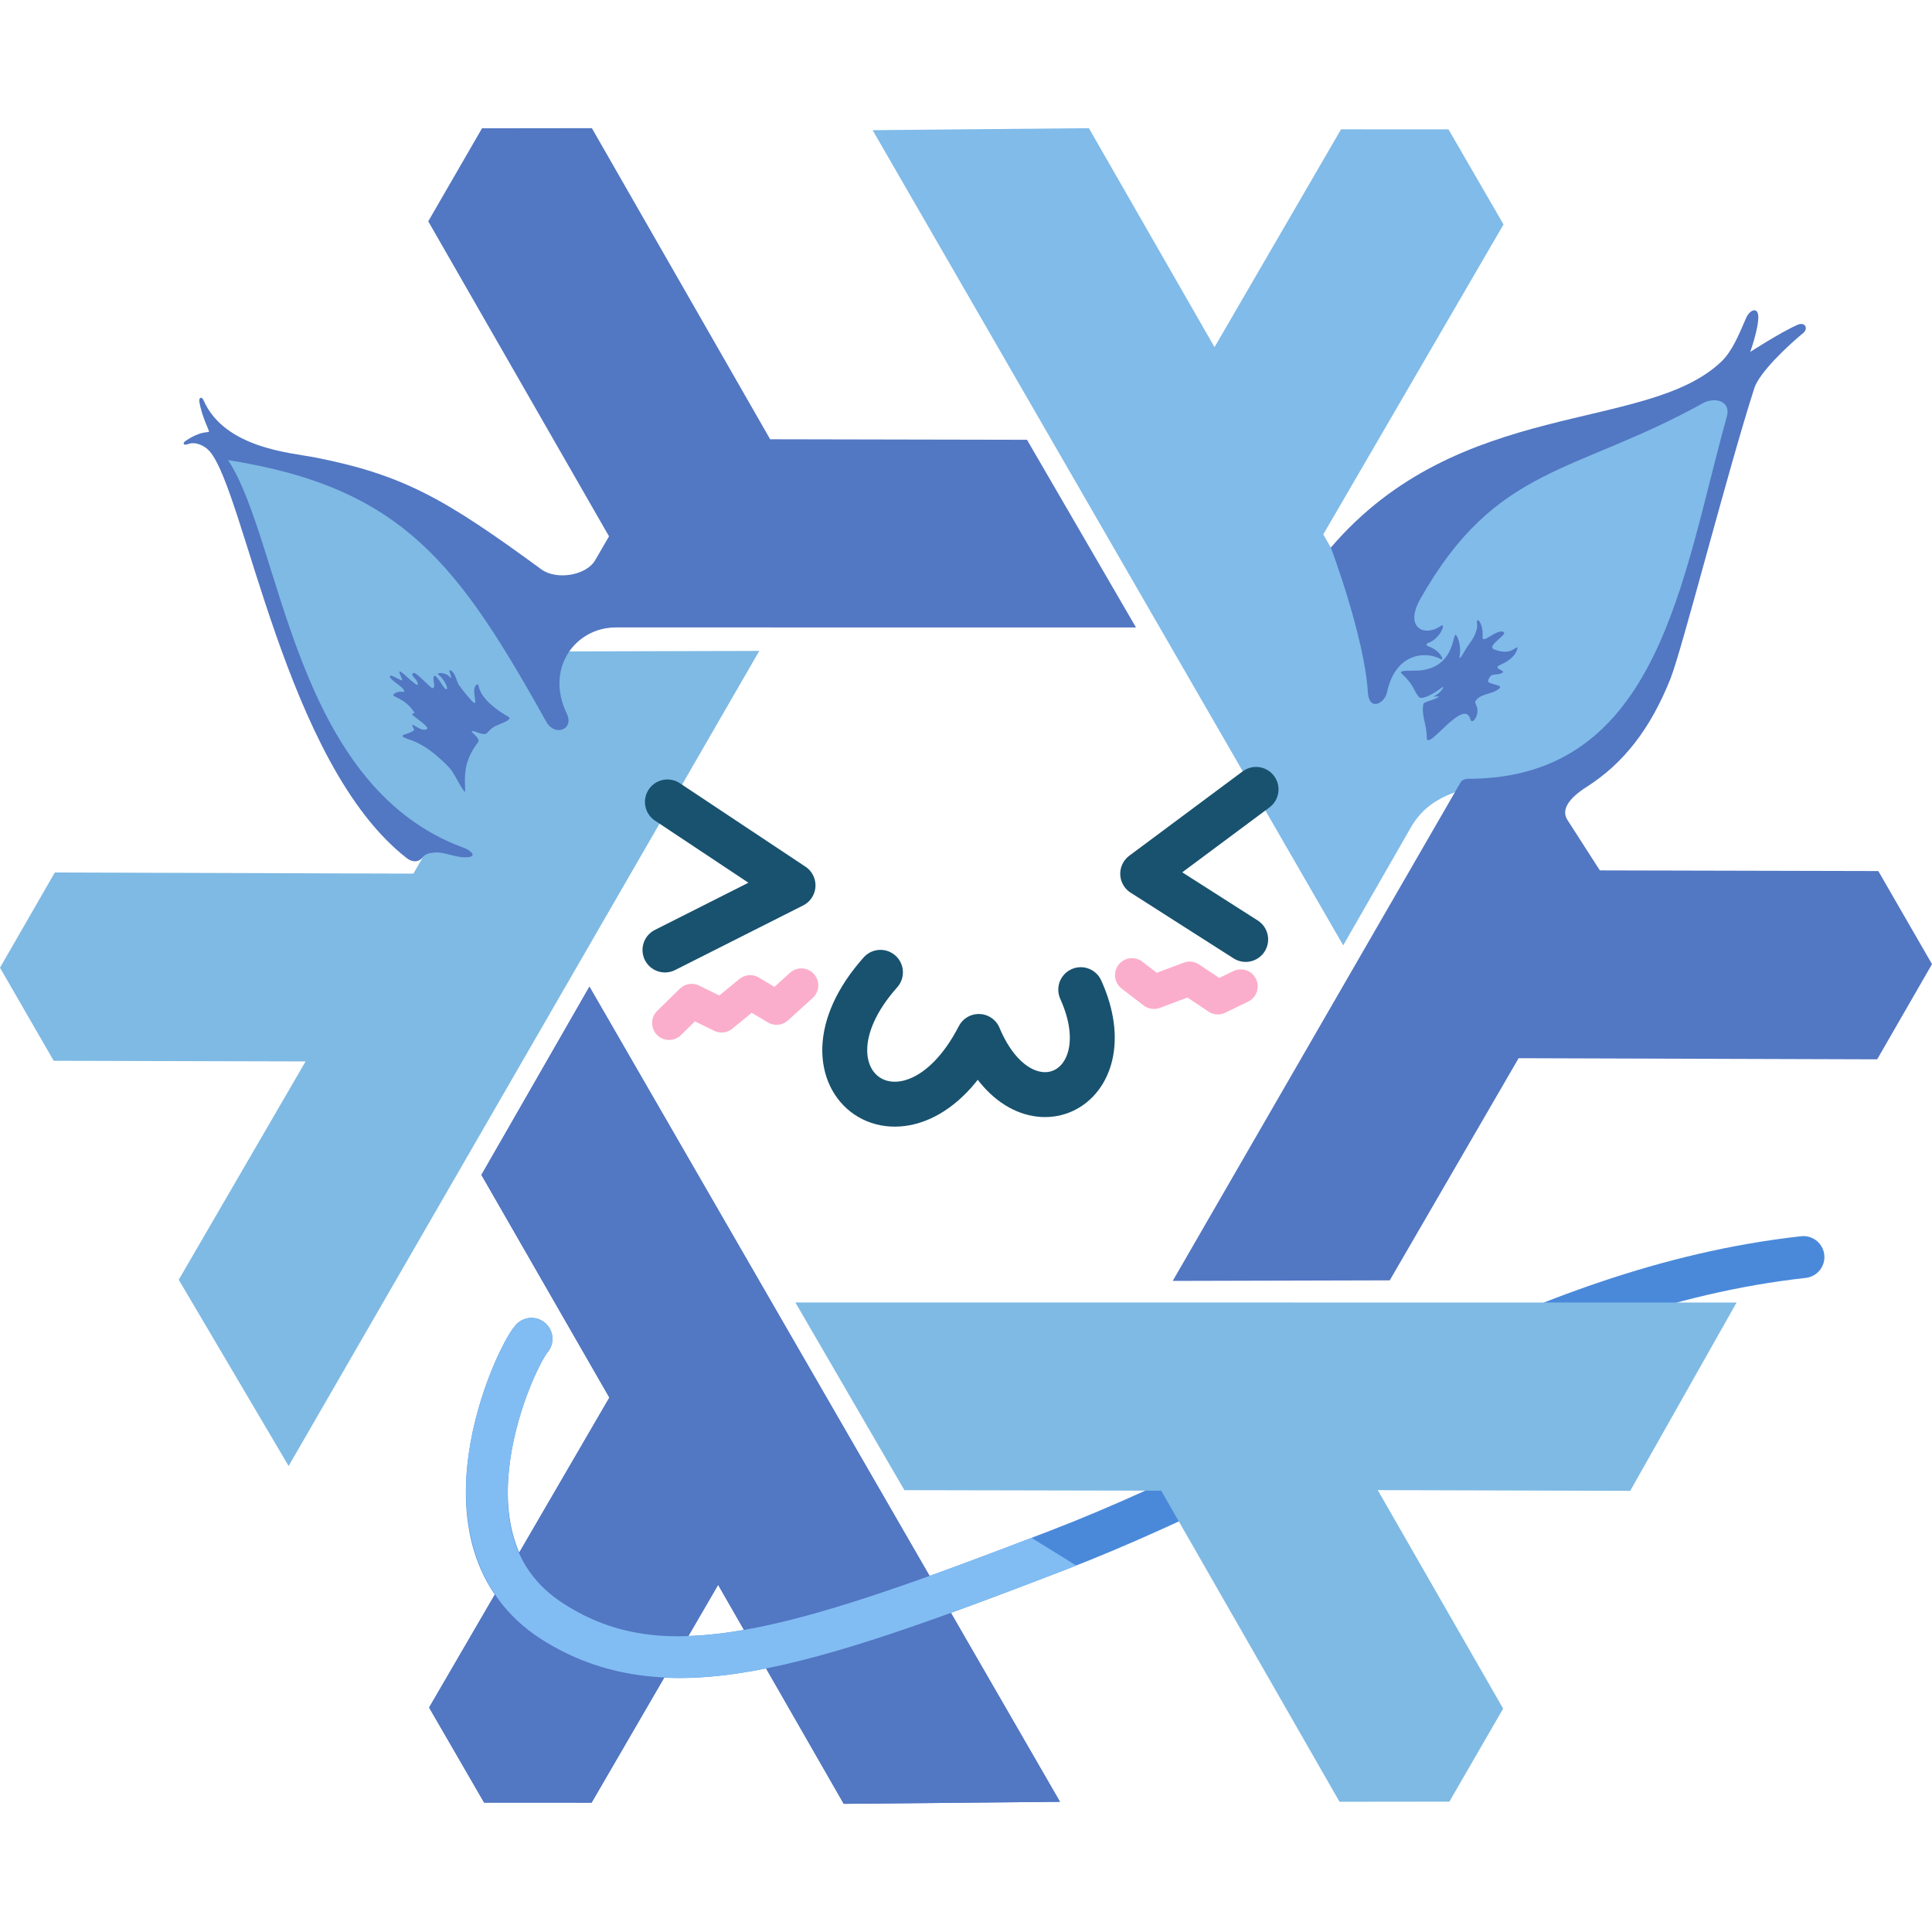
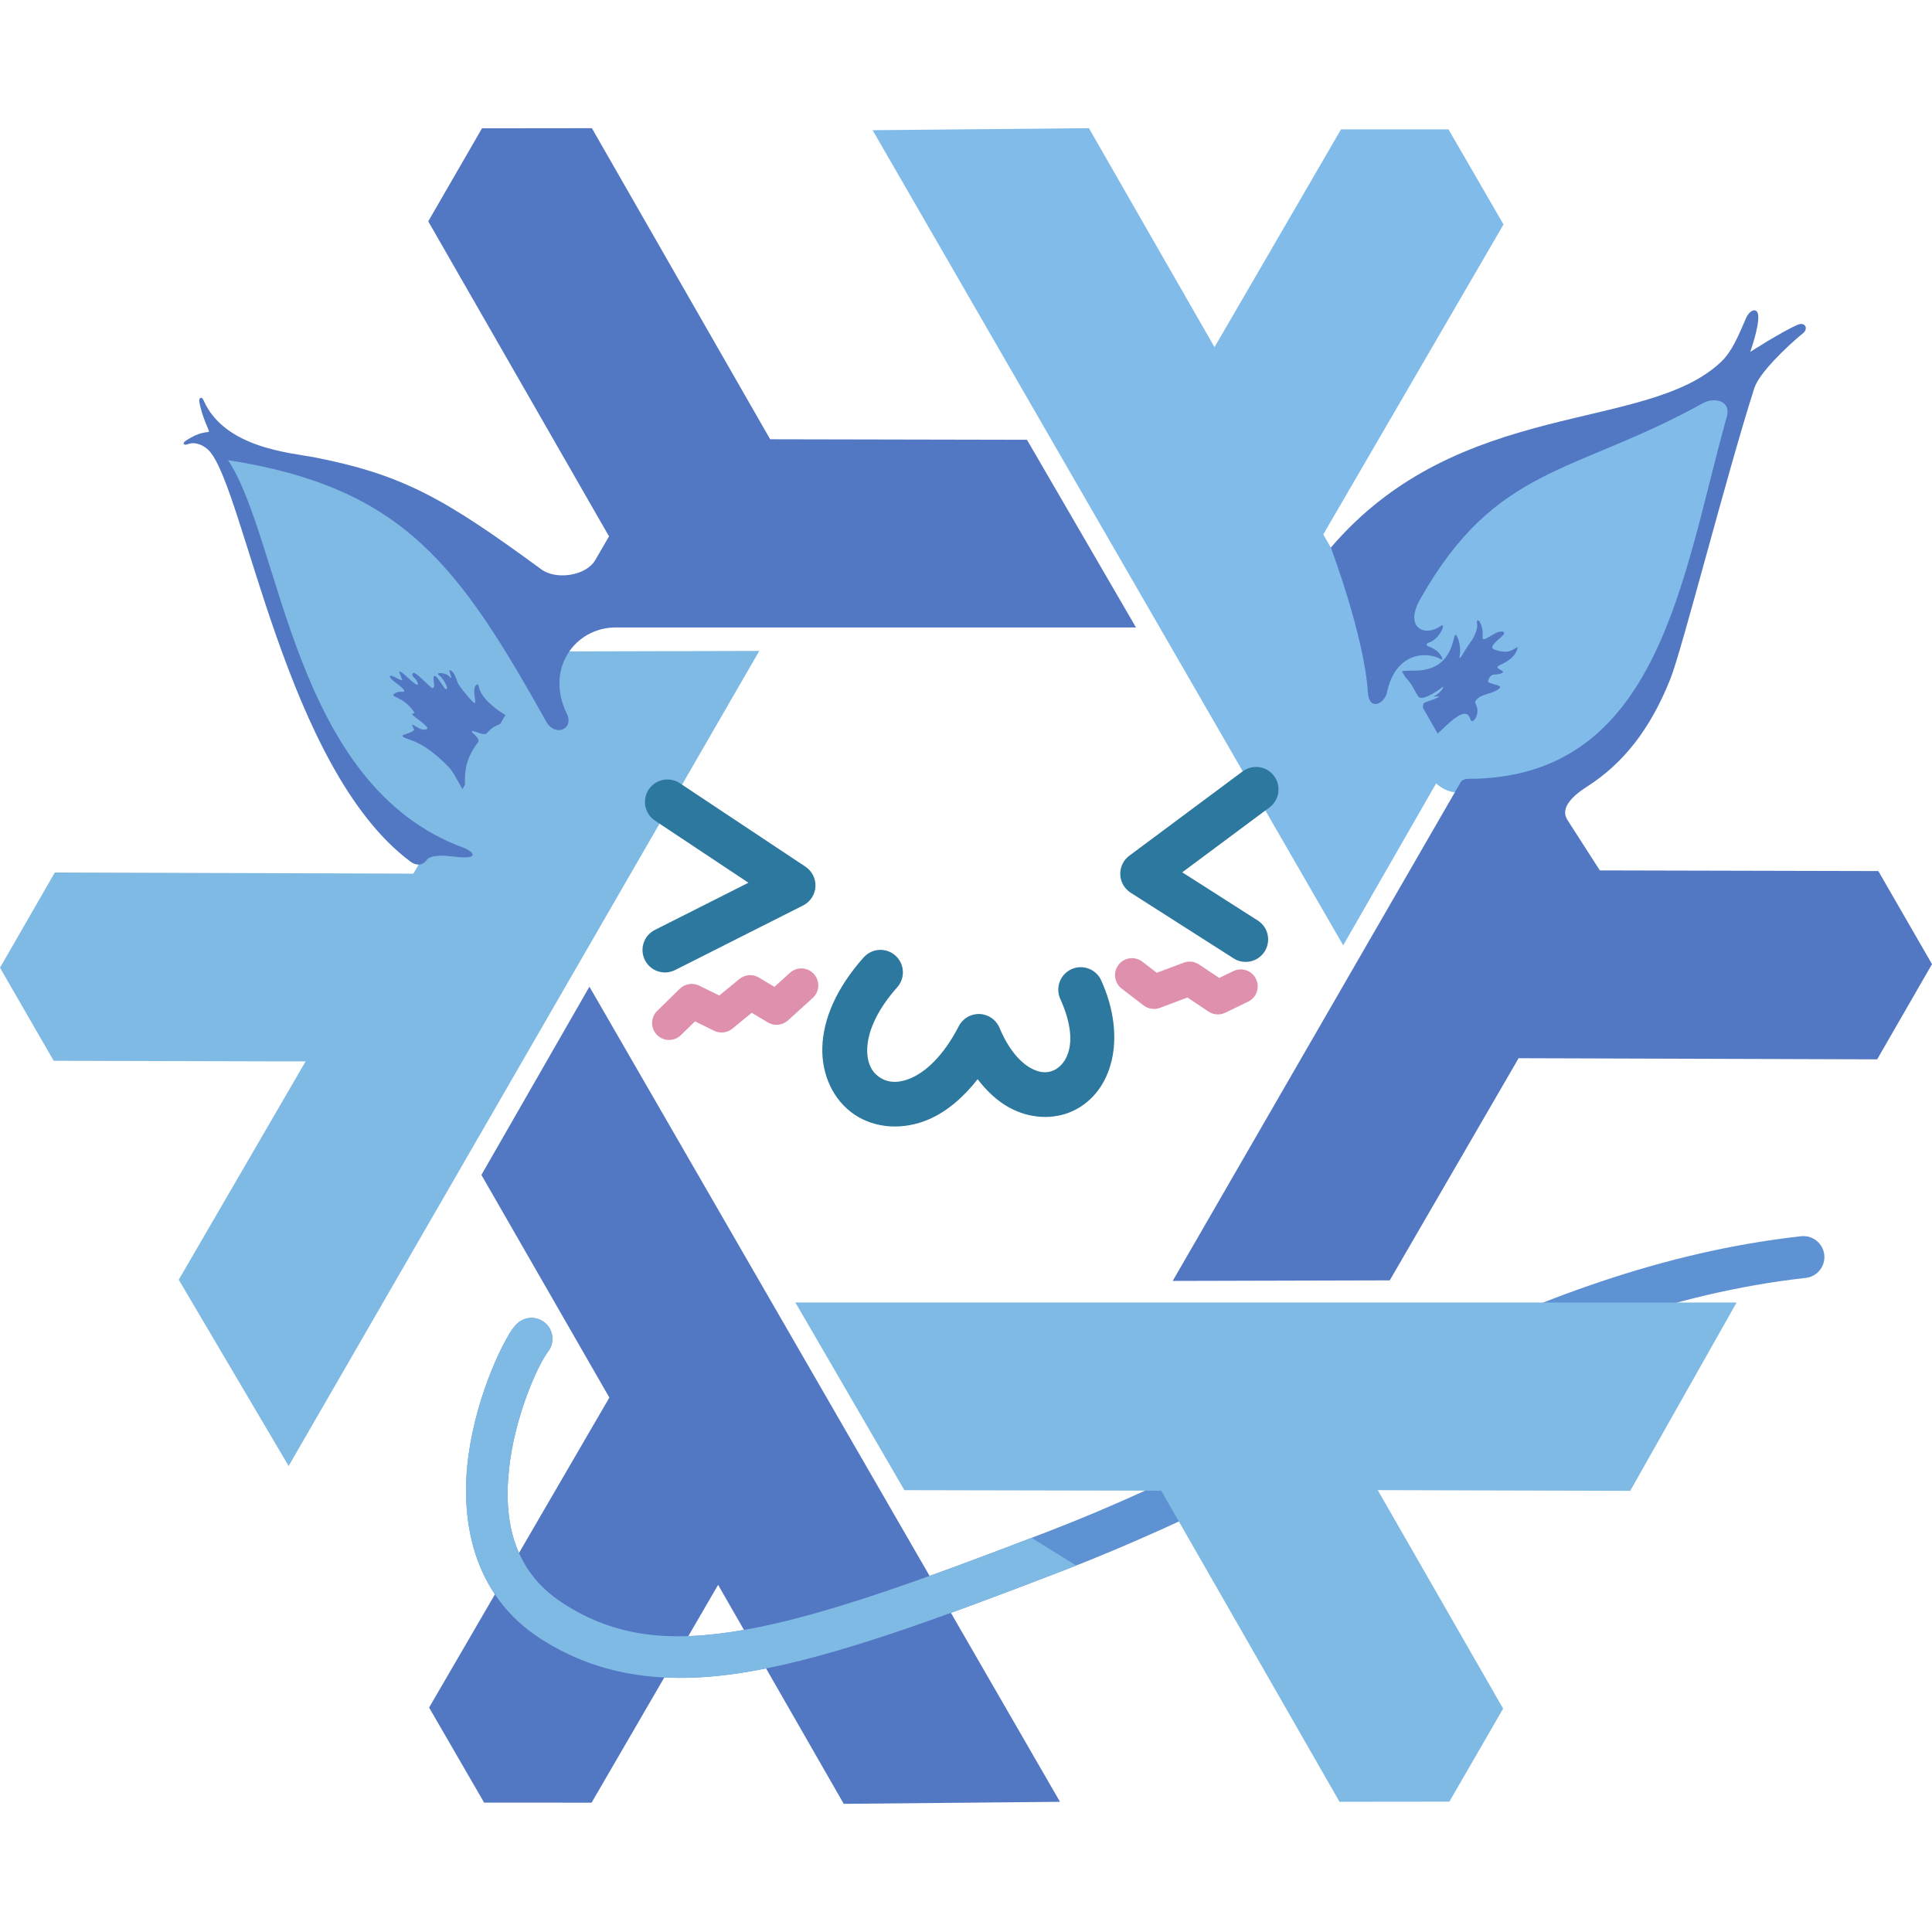
- <svg xmlns="http://www.w3.org/2000/svg" width="512mm" height="512mm" viewBox="0 0 512 512" version="1.1" id="svg5">
-   <defs id="defs2" />
-   <g id="layer10" style="display:inline">
-     <path style="display:inline;opacity:1;fill:none;fill-opacity:1;stroke:#4a89da;stroke-width:11.113;stroke-linecap:round;stroke-linejoin:round;stroke-miterlimit:4;stroke-dasharray:none;stroke-opacity:1" d="m 140.851,354.805 c -4.3,4.85 -27.287,53.858 5.531,74.876 29.571,18.939 64.799,7.799 133.862,-18.824 68.933,-26.573 124.642,-69.57 197.684,-77.72" id="path1902" />
+ <svg xmlns="http://www.w3.org/2000/svg" viewBox="0 0 512 512">
+   <path fill="#5f92d3" d="M477.311 327.615c-74.873 8.354-131.073 51.848-199.066 78.059-34.478 13.291-60.381 22.608-80.711 26.211-20.33 3.603-34.629 1.779-48.154-6.883-14.261-9.134-16.201-23.705-14.18-38.047 1.01-7.171 3.135-14.032 5.244-19.293 1.055-2.631 2.106-4.866 2.977-6.512.87-1.646 1.776-2.872 1.588-2.66a5.556 5.556 0 0 0-.471-7.842 5.556 5.556 0 0 0-7.844.471c-1.263 1.425-2.016 2.791-3.098 4.836-1.081 2.045-2.274 4.598-3.467 7.572-2.385 5.949-4.762 13.564-5.934 21.879-2.343 16.629.633 37.07 19.189 48.955 16.046 10.277 34.145 12.353 56.088 8.465s48.185-13.451 82.77-26.783c69.873-26.935 125.09-69.437 196.301-77.383a5.556 5.556 0 0 0 4.906-6.139 5.556 5.556 0 0 0-6.139-4.906z" overflow="visible" />
+   <path fill="#80bbe9" fill-rule="evenodd" d="M506.118-821.658c36.59-18.063 86.556-41.978 101.227-44.736-1.51 6.878-4.758 24.269-9.724 43.052-8.61 32.564-26.617 72.438-63.488 62.622-9.986-1.165-14.98-20.599-28.015-60.938z" color="#000" overflow="visible" style="isolation:auto;mix-blend-mode:normal;solid-color:#000;solid-opacity:1" transform="matrix(1.02052 0 0 1.02052 -159.5472 986.3069)" />
+   <path fill="#7ebae4" fill-rule="evenodd" d="M113.6 224.814C79.914 199.498 76.603 170.796 58.288 118.777c35.989 8.045 60.034 14.557 85.513 53.97z" color="#000" overflow="visible" style="isolation:auto;mix-blend-mode:normal;solid-color:#000;solid-opacity:1" />
+   <path fill="#5277c3" d="M376.657 177.636c9.614-1.163 8.098-11.235 9.391-9.101.794 1.311 1.056 3.764.828 4.945-.531 2.756 1.293-1.361 2.792-3.255 1.051-1.328 1.955-3.616 1.788-4.638-.452-2.774 1.74-.451 1.442 3.205-.175 2.142 3.706-2.169 5.503-1.332 1.466.682-4.884 3.759-2.338 4.686 1.233.449 2.751.762 3.887.443 1.516-.425 2.595-1.831 2.096-.402-.716 2.051-2.681 3.213-4.581 4.069-2.124.956 1.909 1.445.6 2.095-1.776.883-2.817-.413-3.704 2.005-.396 1.081 4.2 1.01 2.993 2.082-1.879 1.667-5.172 1.297-6.361 3.425-.261.467.555 1.269.551 2.375-.007 2.281-1.548 3.622-1.861 2.436-1.641-6.229-11.613 8.905-11.577 4.769.03-3.44-1.464-5.722-.919-8.788.129-.725 2.278-.915 3.917-1.852.956-.547-1.677.044-1.041-.297 2.222-1.193 2.773-2.884 2.168-2.399-1.735 1.392-5.46 3.675-6.304 2.514-1.541-2.121-1.203-3.07-4.474-6.119-1.165-1.086 3.135-.614 5.202-.864z" />
+   <path fill="#5277c3" d="M109.288 196.274c-1.925-.706-3.384-1.101-2.214-1.569.687-.275 2.014-.586 2.59-1.172.239-.243-.098-.458-.313-1.035-.562-1.509 2.011 1.613 3.783.71.854-.435-2.943-2.921-3.859-3.778-.358-.335.714-.342.554-.59-2.749-4.264-6.41-4.024-5.426-4.894 1.132-1.001 2.632-.462 2.703-.669.319-.93-3.337-2.79-3.729-3.797-.586-1.503 3.581 1.568 3.203.619l-.628-1.577c-1.043-2.619 5.175 4.61 4.763 2.629-.317-1.527-1.953-1.887-1.29-2.737.618-.792 4.643 4.043 5.223 3.959 1.097-.159-.464-3.213.643-3.264.468-.022 2.384 3.248 2.692 3.429 1.284.756-.11-2.488-1.723-3.672-.923-.678 1.77-.801 2.88.489 1.186 1.379-.429-1.896.025-1.766 1.6.459 1.638 2.83 2.576 4.123 1.252 1.727 2.876 3.638 3.498 4.234 1.899 1.818-.82-3.828 1.286-4.587.591-.213-.327 1.936 3.695 5.44 2.952 2.572 4.804 3.11 4.806 3.446.005.803-1.984 1.33-3.79 2.199-1.352.651-2.014 1.865-2.509 2.03-1.188.396-3.463-1.182-3.709-.606-.118.278 2.503 1.876 1.638 2.908-1.208 1.441-2.817 4.253-3.23 7.007-.606 4.04.29 6.823-.469 5.835-1.445-1.882-2.502-4.763-4.059-6.368-2.804-2.891-6.207-5.726-9.611-6.975z" />
+   <g fill-rule="evenodd" color="#000">
+     <path fill="#7ebae4" d="m362.885-628.243 244.414.012-27.622 48.897-65.562-.182 32.559 56.737-13.961 24.159-28.527.032-46.301-80.784-66.693-.135z" overflow="visible" style="isolation:auto;mix-blend-mode:normal;solid-color:#000;solid-opacity:1" transform="matrix(1.02052 0 0 1.02052 -159.5472 986.3069)" />
+     <path fill="#5277c3" d="M309.404-710.252 431.6-498.577l-56.157.527-32.624-56.869-32.856 56.565-27.902-.011-14.291-24.69 46.81-80.49-33.229-57.826z" overflow="visible" style="isolation:auto;mix-blend-mode:normal;solid-color:#000;solid-opacity:1" transform="matrix(1.02052 0 0 1.02052 -159.5472 986.3069)" />
+     <path fill="#80bbe9" d="m505.143-720.988-122.197-211.675 56.157-.527 32.624 56.869 32.856-56.565 27.902.011 14.291 24.69-46.81 80.49 33.229 57.826z" overflow="visible" style="isolation:auto;mix-blend-mode:normal;solid-color:#000;solid-opacity:1" transform="matrix(1.02052 0 0 1.02052 -159.5472 986.3069)" />
+     <path fill="#7ebae4" d="M353.509-797.443 231.292-585.78l-28.535-48.37 32.938-56.688-65.415-.172-13.941-24.17 14.236-24.721 93.112.294 33.464-57.69z" overflow="visible" style="isolation:auto;mix-blend-mode:normal;solid-color:#000;solid-opacity:1" transform="matrix(1.02052 0 0 1.02052 -159.5472 986.3069)" />
+     <path fill="#5277c3" d="m314.491-827.192-14.385-25.068-32.559-56.737 13.961-24.159 28.527-.032 46.301 80.784 66.693.135 28.306 48.735-135.059-.007c-10.591-.001-18.451 10.67-12.744 22.409 1.912 3.933-2.768 5.951-5.132 2.433-23.001-41.175-37.375-61.123-82.842-68.298 13.987 21.264 16.774 84.51 61.262 100.707 1.657.603 3.904 2.392.399 2.448-2.588.041-4.668-.561-6.907-.406-1.165.081-2.517.221-3.22 1.154-1.109 1.473-2.79 1.427-4.188.345-32.335-24.093-43.022-96.242-52.157-106.567-1.308-1.479-3.699-2.562-5.565-1.835-1.124.438-1.603-.181-.643-.831 3.946-2.673 5.807-2.085 6.06-2.394.168-.205-1.875-3.884-2.504-7.848-.142-.895.585-1.478 1.086-.332 5.478 12.514 22.782 13.662 28.921 14.863 23.198 4.541 34.083 10.965 58.848 29.094 3.809 2.788 11.585 1.669 13.954-2.414l3.585-6.181z" overflow="visible" style="isolation:auto;mix-blend-mode:normal;solid-color:#000;solid-opacity:1" transform="matrix(1.02052 0 0 1.02052 -159.5472 986.3069)" />
+     <path fill="#5277c3" d="M535.665-763.373 460.872-633.842l56.359-.146 33.464-57.69 93.112.294 14.236-24.721-13.941-24.17-72.313-.172-8.419-13.103c-1.81-2.817.727-5.867 5.019-8.6 9.613-6.122 16.575-15.142 21.722-28.038 3.032-7.597 14.568-52.925 21.779-75.46 1.288-4.027 8.514-10.893 12.719-14.356 1.361-1.121.513-2.978-1.474-2.12-4.222 1.823-12.294 7.039-12.294 7.039s2.218-6.191 2.088-9.262c-.104-2.45-2.194-1.748-3.143.424-1.989 4.552-3.626 8.689-6.538 11.442-19.577 18.51-67.938 9.155-101.313 48.208 0 0 8.708 23.054 9.609 37.522.323 5.189 4.376 2.862 4.946.158 2.25-10.684 10.43-10.796 14.128-8.648.755.439-.081-2.293-3.461-3.424-.547-.183-.432-.706.038-.853 3.129-.977 4.818-5.498 3.278-4.4-4.096 2.919-9.614.588-5.3-7.034 19.716-34.841 39.843-32.241 73.401-50.834 2.913-1.614 7.359-.691 6.187 3.508-11.678 41.836-17.451 94.056-67.258 94.056-.697 0-1.522.309-1.835.851z" overflow="visible" style="isolation:auto;mix-blend-mode:normal;solid-color:#000;solid-opacity:1" transform="matrix(1.02052 0 0 1.02052 -159.5472 986.3069)" />
  </g>
-   <g id="layer8" style="display:inline">
-     <g id="layer1-3-5" style="display:inline" transform="matrix(1.020523,0,0,1.020523,-159.5472,986.3069)">
-       <path style="color:#000000;clip-rule:nonzero;display:inline;overflow:visible;visibility:visible;opacity:1;isolation:auto;mix-blend-mode:normal;color-interpolation:sRGB;color-interpolation-filters:linearRGB;solid-color:#000000;solid-opacity:1;fill:#5277c3;fill-opacity:1;fill-rule:evenodd;stroke:none;stroke-width:3;stroke-linecap:butt;stroke-linejoin:round;stroke-miterlimit:4;stroke-dasharray:none;stroke-dashoffset:0;stroke-opacity:1;color-rendering:auto;image-rendering:auto;shape-rendering:auto;text-rendering:auto;enable-background:accumulate" d="m 309.404,-710.252 122.197,211.675 -56.157,0.527 -32.624,-56.869 -32.856,56.565 -27.902,-0.011 -14.291,-24.69 46.81,-80.49 -33.229,-57.826 z" id="path4861-0" />
-       <path style="color:#000000;clip-rule:nonzero;display:inline;overflow:visible;visibility:visible;opacity:1;isolation:auto;mix-blend-mode:normal;color-interpolation:sRGB;color-interpolation-filters:linearRGB;solid-color:#000000;solid-opacity:1;fill:#7ebae4;fill-opacity:1;fill-rule:evenodd;stroke:none;stroke-width:3;stroke-linecap:butt;stroke-linejoin:round;stroke-miterlimit:4;stroke-dasharray:none;stroke-dashoffset:0;stroke-opacity:1;color-rendering:auto;image-rendering:auto;shape-rendering:auto;text-rendering:auto;enable-background:accumulate" d="m 353.509,-797.443 -122.218,211.663 -28.535,-48.37 32.938,-56.688 -65.415,-0.172 -13.941,-24.17 14.236,-24.721 93.112,0.294 3.869,-6.67 c -33.008,-24.807 -36.253,-52.932 -54.199,-103.905 35.265,7.883 58.827,14.264 83.794,52.885 z" id="use4863-3" />
-       <path style="color:#000000;clip-rule:nonzero;display:inline;overflow:visible;visibility:visible;opacity:1;isolation:auto;mix-blend-mode:normal;color-interpolation:sRGB;color-interpolation-filters:linearRGB;solid-color:#000000;solid-opacity:1;fill:#7ebae4;fill-opacity:1;fill-rule:evenodd;stroke:none;stroke-width:3;stroke-linecap:butt;stroke-linejoin:round;stroke-miterlimit:4;stroke-dasharray:none;stroke-dashoffset:0;stroke-opacity:1;color-rendering:auto;image-rendering:auto;shape-rendering:auto;text-rendering:auto;enable-background:accumulate" d="m 362.885,-628.243 244.414,0.012 -27.622,48.897 -65.562,-0.182 32.559,56.737 -13.961,24.159 -28.527,0.032 -46.301,-80.784 -66.693,-0.135 z" id="use4865-6" />
-       <path style="color:#000000;clip-rule:nonzero;display:inline;overflow:visible;visibility:visible;opacity:1;isolation:auto;mix-blend-mode:normal;color-interpolation:sRGB;color-interpolation-filters:linearRGB;solid-color:#000000;solid-opacity:1;fill:#80bbe9;fill-opacity:1;fill-rule:evenodd;stroke:none;stroke-width:3;stroke-linecap:butt;stroke-linejoin:round;stroke-miterlimit:4;stroke-dasharray:none;stroke-dashoffset:0;stroke-opacity:1;color-rendering:auto;image-rendering:auto;shape-rendering:auto;text-rendering:auto;enable-background:accumulate" d="m 505.143,-720.989 -122.197,-211.675 56.157,-0.527 32.624,56.869 32.856,-56.565 27.902,0.011 14.291,24.69 -46.81,80.49 1.966,3.422 c 36.59,-18.063 90.741,-39.361 105.412,-42.12 -1.51,6.878 -4.758,24.269 -9.724,43.052 -8.61,32.564 -26.617,72.438 -63.488,62.622 -5.621,2.063 -8.976,4.857 -11.503,9.261 z" id="use4867-1" />
-       <path id="path4873-0" d="m 309.404,-710.252 122.197,211.675 -56.157,0.527 -32.624,-56.869 -32.856,56.565 -27.902,-0.011 -14.291,-24.69 46.81,-80.49 -33.229,-57.826 z" style="color:#000000;clip-rule:nonzero;display:inline;overflow:visible;visibility:visible;opacity:1;isolation:auto;mix-blend-mode:normal;color-interpolation:sRGB;color-interpolation-filters:linearRGB;solid-color:#000000;solid-opacity:1;fill:#5277c3;fill-opacity:1;fill-rule:evenodd;stroke:none;stroke-width:3;stroke-linecap:butt;stroke-linejoin:round;stroke-miterlimit:4;stroke-dasharray:none;stroke-dashoffset:0;stroke-opacity:1;color-rendering:auto;image-rendering:auto;shape-rendering:auto;text-rendering:auto;enable-background:accumulate" />
-       <path id="use4875-6" d="m 314.491,-827.192 -14.385,-25.068 -32.559,-56.737 13.961,-24.159 28.527,-0.032 46.301,80.784 66.693,0.135 28.306,48.735 -135.059,-0.007 c -10.591,-5.5e-4 -18.451,10.67 -12.744,22.409 1.912,3.933 -2.768,5.951 -5.132,2.433 -23.001,-41.175 -37.375,-61.123 -82.842,-68.298 13.987,21.264 16.774,84.51 61.262,100.707 1.657,0.603 3.904,2.392 0.399,2.448 -2.588,0.041 -5.562,-1.409 -7.801,-1.254 -1.165,0.081 -2.517,0.221 -3.22,1.154 -1.109,1.473 -2.79,1.427 -4.188,0.345 -31.602,-24.459 -42.129,-95.394 -51.263,-105.719 -1.308,-1.479 -3.699,-2.562 -5.565,-1.835 -1.124,0.438 -1.603,-0.181 -0.643,-0.831 3.946,-2.673 5.807,-2.085 6.06,-2.394 0.168,-0.205 -1.875,-3.884 -2.504,-7.848 -0.142,-0.895 0.585,-1.478 1.086,-0.332 5.478,12.514 22.782,13.662 28.921,14.863 23.198,4.541 34.083,10.965 58.848,29.094 3.809,2.788 11.585,1.669 13.954,-2.414 1e-4,-1.8e-4 3.585,-6.181 3.585,-6.181 z" style="color:#000000;clip-rule:nonzero;display:inline;overflow:visible;visibility:visible;opacity:1;isolation:auto;mix-blend-mode:normal;color-interpolation:sRGB;color-interpolation-filters:linearRGB;solid-color:#000000;solid-opacity:1;fill:#5277c3;fill-opacity:1;fill-rule:evenodd;stroke:none;stroke-width:3;stroke-linecap:butt;stroke-linejoin:round;stroke-miterlimit:4;stroke-dasharray:none;stroke-dashoffset:0;stroke-opacity:1;color-rendering:auto;image-rendering:auto;shape-rendering:auto;text-rendering:auto;enable-background:accumulate" />
-       <path id="use4877-3" d="m 535.665,-763.373 -74.793,129.53 56.359,-0.146 33.464,-57.69 93.112,0.294 14.236,-24.721 -13.941,-24.17 -72.313,-0.172 -8.419,-13.103 c -1.81,-2.817 0.727,-5.867 5.019,-8.6 9.613,-6.122 16.575,-15.142 21.722,-28.038 3.032,-7.597 14.568,-52.925 21.779,-75.46 1.288,-4.027 8.514,-10.893 12.719,-14.356 1.361,-1.121 0.513,-2.978 -1.474,-2.12 -4.222,1.823 -12.294,7.039 -12.294,7.039 0,0 2.218,-6.191 2.088,-9.262 -0.104,-2.45 -2.194,-1.748 -3.143,0.424 -1.989,4.552 -3.626,8.689 -6.538,11.442 -19.577,18.51 -67.938,9.155 -101.313,48.208 0,0 8.708,23.054 9.609,37.522 0.323,5.189 4.376,2.862 4.946,0.158 2.25,-10.684 10.43,-10.796 14.128,-8.648 0.755,0.439 -0.081,-2.293 -3.461,-3.424 -0.547,-0.183 -0.432,-0.706 0.038,-0.853 3.129,-0.977 4.818,-5.498 3.278,-4.4 -4.096,2.919 -9.614,0.588 -5.3,-7.034 19.716,-34.841 39.843,-32.241 73.401,-50.834 2.913,-1.614 7.359,-0.691 6.187,3.508 -11.678,41.836 -17.451,94.056 -67.258,94.056 -0.697,10e-6 -1.522,0.309 -1.835,0.851 z" style="color:#000000;clip-rule:nonzero;display:inline;overflow:visible;visibility:visible;opacity:1;isolation:auto;mix-blend-mode:normal;color-interpolation:sRGB;color-interpolation-filters:linearRGB;solid-color:#000000;solid-opacity:1;fill:#5277c3;fill-opacity:1;fill-rule:evenodd;stroke:none;stroke-width:3;stroke-linecap:butt;stroke-linejoin:round;stroke-miterlimit:4;stroke-dasharray:none;stroke-dashoffset:0;stroke-opacity:1;color-rendering:auto;image-rendering:auto;shape-rendering:auto;text-rendering:auto;enable-background:accumulate" />
-       <path style="fill:#5277c3;fill-opacity:1;stroke:none;stroke-width:0.259px;stroke-linecap:butt;stroke-linejoin:miter;stroke-opacity:1" d="m 263.429,-774.146 c -1.887,-0.692 -3.316,-1.079 -2.17,-1.538 0.673,-0.269 1.974,-0.574 2.538,-1.148 0.234,-0.238 -0.096,-0.448 -0.307,-1.014 -0.551,-1.479 1.971,1.58 3.707,0.696 0.837,-0.426 -2.883,-2.862 -3.782,-3.702 -0.351,-0.328 0.699,-0.335 0.543,-0.578 -2.693,-4.179 -6.281,-3.943 -5.316,-4.796 1.109,-0.981 2.579,-0.453 2.649,-0.656 0.312,-0.911 -3.27,-2.734 -3.654,-3.72 -0.574,-1.472 3.509,1.537 3.139,0.607 l -0.616,-1.546 c -1.022,-2.567 5.071,4.517 4.667,2.576 -0.311,-1.496 -1.913,-1.849 -1.264,-2.682 0.605,-0.776 4.549,3.962 5.118,3.879 1.075,-0.156 -0.455,-3.148 0.63,-3.198 0.458,-0.021 2.336,3.182 2.638,3.36 1.258,0.741 -0.108,-2.438 -1.689,-3.599 -0.904,-0.664 1.735,-0.785 2.822,0.48 1.162,1.351 -0.42,-1.858 0.024,-1.731 1.568,0.449 1.605,2.773 2.524,4.04 1.227,1.692 2.818,3.565 3.428,4.148 1.861,1.781 -0.803,-3.751 1.26,-4.494 0.579,-0.209 -0.32,1.897 3.62,5.33 2.892,2.52 4.707,3.047 4.71,3.377 0.005,0.787 -1.944,1.303 -3.714,2.155 -1.325,0.638 -1.973,1.827 -2.458,1.989 -1.165,0.388 -3.394,-1.158 -3.634,-0.594 -0.116,0.272 2.453,1.839 1.605,2.85 -1.184,1.412 -2.76,4.168 -3.165,6.866 -0.594,3.958 0.284,6.686 -0.46,5.718 -1.416,-1.844 -2.452,-4.667 -3.977,-6.24 -2.748,-2.833 -6.082,-5.611 -9.418,-6.834 z" id="path1427" />
-     </g>
-     <path style="fill:#5277c3;fill-opacity:1;stroke:none;stroke-width:0.529;stroke-linecap:round;stroke-linejoin:round;stroke-miterlimit:4;stroke-dasharray:none;stroke-opacity:1" d="m 376.657,177.636 c 9.614,-1.163 8.098,-11.235 9.391,-9.101 0.794,1.311 1.056,3.764 0.828,4.945 -0.531,2.756 1.293,-1.361 2.792,-3.255 1.051,-1.328 1.955,-3.616 1.788,-4.638 -0.452,-2.774 1.74,-0.451 1.442,3.205 -0.175,2.142 3.706,-2.169 5.503,-1.332 1.466,0.682 -4.884,3.759 -2.338,4.686 1.233,0.449 2.751,0.762 3.887,0.443 1.516,-0.425 2.595,-1.831 2.096,-0.402 -0.716,2.051 -2.681,3.213 -4.581,4.069 -2.124,0.956 1.909,1.445 0.6,2.095 -1.776,0.883 -2.817,-0.413 -3.704,2.005 -0.396,1.081 4.2,1.01 2.993,2.082 -1.879,1.667 -5.172,1.297 -6.361,3.425 -0.261,0.467 0.555,1.269 0.551,2.375 -0.007,2.281 -1.548,3.622 -1.861,2.436 -1.641,-6.229 -11.613,8.905 -11.577,4.769 0.03,-3.44 -1.464,-5.722 -0.919,-8.788 0.129,-0.725 2.278,-0.915 3.917,-1.852 0.956,-0.547 -1.677,0.044 -1.041,-0.297 2.222,-1.193 2.773,-2.884 2.168,-2.399 -1.735,1.392 -5.46,3.675 -6.304,2.514 -1.541,-2.121 -1.203,-3.07 -4.474,-6.119 -1.165,-1.086 3.135,-0.614 5.202,-0.864 z" id="path15418" />
-   </g>
-   <g id="layer4" style="display:inline">
-     <path style="fill:none;stroke:#18526f;stroke-width:11.906;stroke-linecap:round;stroke-linejoin:round;stroke-miterlimit:4;stroke-dasharray:none;stroke-opacity:1" d="m 176.873,212.52 33.287,22.118 -33.936,17.119" id="path1892" />
-     <path style="fill:none;stroke:#18526f;stroke-width:11.906;stroke-linecap:round;stroke-linejoin:round;stroke-miterlimit:4;stroke-dasharray:none;stroke-opacity:1" d="m 332.866,209.2 -30.037,22.349 27.287,17.412" id="path1894" />
-     <path style="fill:none;stroke:#18526f;stroke-width:11.906;stroke-linecap:round;stroke-linejoin:round;stroke-miterlimit:4;stroke-dasharray:none;stroke-opacity:1" d="m 233.329,257.677 c -25.952,29.149 7.755,52.526 26.058,16.994 11.586,27.733 39.266,14.643 27.022,-12.401" id="path1896" />
-     <path style="fill:none;stroke:#fbaecb;stroke-width:8.996;stroke-linecap:round;stroke-linejoin:round;stroke-miterlimit:4;stroke-dasharray:none;stroke-opacity:1" d="m 177.309,271.104 6,-5.868 7.92,3.894 7.576,-6.208 6.991,4.17 6.562,-5.955" id="path1898" />
-     <path style="fill:none;stroke:#fbaecb;stroke-width:8.996;stroke-linecap:round;stroke-linejoin:round;stroke-miterlimit:4;stroke-dasharray:none;stroke-opacity:1" d="m 299.987,258.421 5.815,4.464 9.468,-3.556 7.481,5.008 6.06,-2.941" id="path1900" />
-   </g>
-   <g id="layer9" style="display:inline">
-     <path id="path52097" style="color:#000000;opacity:1;fill:#81bdf3;fill-opacity:1;stroke:none;stroke-width:1;stroke-linecap:round;stroke-linejoin:round;-inkscape-stroke:none" d="m 273.368,407.549 c -32.06,12.292 -56.474,20.905 -75.834,24.336 -20.33,3.602 -34.631,1.779 -48.156,-6.883 -14.261,-9.134 -16.201,-23.705 -14.18,-38.047 1.01,-7.171 3.135,-14.032 5.244,-19.293 1.055,-2.631 2.106,-4.866 2.977,-6.512 0.87,-1.646 1.778,-2.872 1.59,-2.66 a 5.556,5.556 0 0 0 -0.473,-7.842 5.556,5.556 0 0 0 -7.844,0.471 c -1.263,1.425 -2.014,2.791 -3.096,4.836 -1.081,2.045 -2.276,4.598 -3.469,7.572 -2.385,5.949 -4.762,13.564 -5.934,21.879 -2.343,16.629 0.635,37.07 19.191,48.955 16.046,10.277 34.143,12.353 56.086,8.465 21.943,-3.888 48.185,-13.451 82.77,-26.783 0.994,-0.383 1.985,-0.769 2.973,-1.159" />
-   </g>
+   <path fill="#2d789e" d="M175.697 206.686a5.953 5.953 0 0 0-3.783 2.541 5.953 5.953 0 0 0 1.664 8.252l24.764 16.455-24.801 12.51a5.953 5.953 0 0 0-2.633 7.996 5.953 5.953 0 0 0 7.996 2.633l33.936-17.119a5.954 5.954 0 0 0 .613-10.273l-33.285-22.117a5.953 5.953 0 0 0-4.471-.877z" overflow="visible" />
+   <path fill="#2d789e" d="M333.73 203.311a5.953 5.953 0 0 0-4.418 1.113l-30.037 22.35a5.954 5.954 0 0 0 .352 9.795l27.287 17.41a5.953 5.953 0 0 0 8.221-1.814 5.953 5.953 0 0 0-1.816-8.221l-20.012-12.77 23.113-17.197a5.953 5.953 0 0 0 1.223-8.33 5.953 5.953 0 0 0-3.912-2.336z" overflow="visible" />
+   <path fill="#2d789e" d="M232.984 251.734a5.953 5.953 0 0 0-4.102 1.984c-7.176 8.06-10.688 16.226-10.953 23.697-.265 7.472 2.978 14.217 8.5 17.947s13.014 4.233 19.916 1.189c4.567-2.014 8.867-5.612 12.742-10.551 2.441 3.199 5.192 5.738 8.23 7.434 5.478 3.056 11.833 3.395 17.031.973 10.397-4.845 14.448-19.208 7.482-34.594a5.953 5.953 0 0 0-7.879-2.967 5.953 5.953 0 0 0-2.967 7.879c5.278 11.658 1.612 17.363-1.666 18.891-1.639.764-3.613.864-6.201-.58s-5.733-4.659-8.24-10.66a5.954 5.954 0 0 0-10.785-.432c-4.113 7.986-8.797 12.057-12.551 13.713-3.754 1.656-6.501 1.154-8.449-.162-1.949-1.316-3.408-3.659-3.266-7.658.142-3.999 2.148-9.687 7.947-16.201a5.953 5.953 0 0 0-.488-8.406 5.953 5.953 0 0 0-4.303-1.496z" overflow="visible" />
+   <path fill="#df90af" d="M212.576 256.645a4.498 4.498 0 0 0-3.24 1.162l-4.096 3.717-4.131-2.465a4.498 4.498 0 0 0-5.154.385l-5.338 4.373-5.324-2.617a4.498 4.498 0 0 0-5.129.82l-6 5.869a4.498 4.498 0 0 0-.07 6.359 4.498 4.498 0 0 0 6.361.07l3.725-3.643 5.064 2.49a4.498 4.498 0 0 0 4.836-.557l5.133-4.207 4.279 2.553a4.498 4.498 0 0 0 5.326-.533l6.562-5.953a4.498 4.498 0 0 0 .309-6.354 4.498 4.498 0 0 0-3.113-1.471z" overflow="visible" />
+   <path fill="#df90af" d="M299.4 253.961a4.498 4.498 0 0 0-2.98 1.721 4.498 4.498 0 0 0 .828 6.307l5.814 4.465a4.498 4.498 0 0 0 4.32.643l7.305-2.744 5.562 3.723a4.498 4.498 0 0 0 4.465.309l6.061-2.941a4.498 4.498 0 0 0 2.082-6.01 4.498 4.498 0 0 0-6.01-2.082l-3.738 1.814-5.338-3.572a4.498 4.498 0 0 0-4.082-.473l-7.131 2.676-3.832-2.941a4.498 4.498 0 0 0-3.326-.893z" overflow="visible" />
+   <path fill="#7ebae4" d="M273.368 407.549c-32.06 12.292-56.474 20.905-75.834 24.336-20.33 3.602-34.631 1.779-48.156-6.883-14.261-9.134-16.201-23.705-14.18-38.047 1.01-7.171 3.135-14.032 5.244-19.293 1.055-2.631 2.106-4.866 2.977-6.512.87-1.646 1.778-2.872 1.59-2.66 2.034-2.296 1.823-5.807-.473-7.842-2.296-2.036-5.808-1.825-7.844.471-1.263 1.425-2.014 2.791-3.096 4.836-1.081 2.045-2.276 4.598-3.469 7.572-2.385 5.949-4.762 13.564-5.934 21.879-2.343 16.629.635 37.07 19.191 48.955 16.046 10.277 34.143 12.353 56.086 8.465 21.943-3.888 48.185-13.451 82.77-26.783a431.591 431.591 0 0 0 2.973-1.159" color="#000" style="-inkscape-stroke:none" />
</svg>
